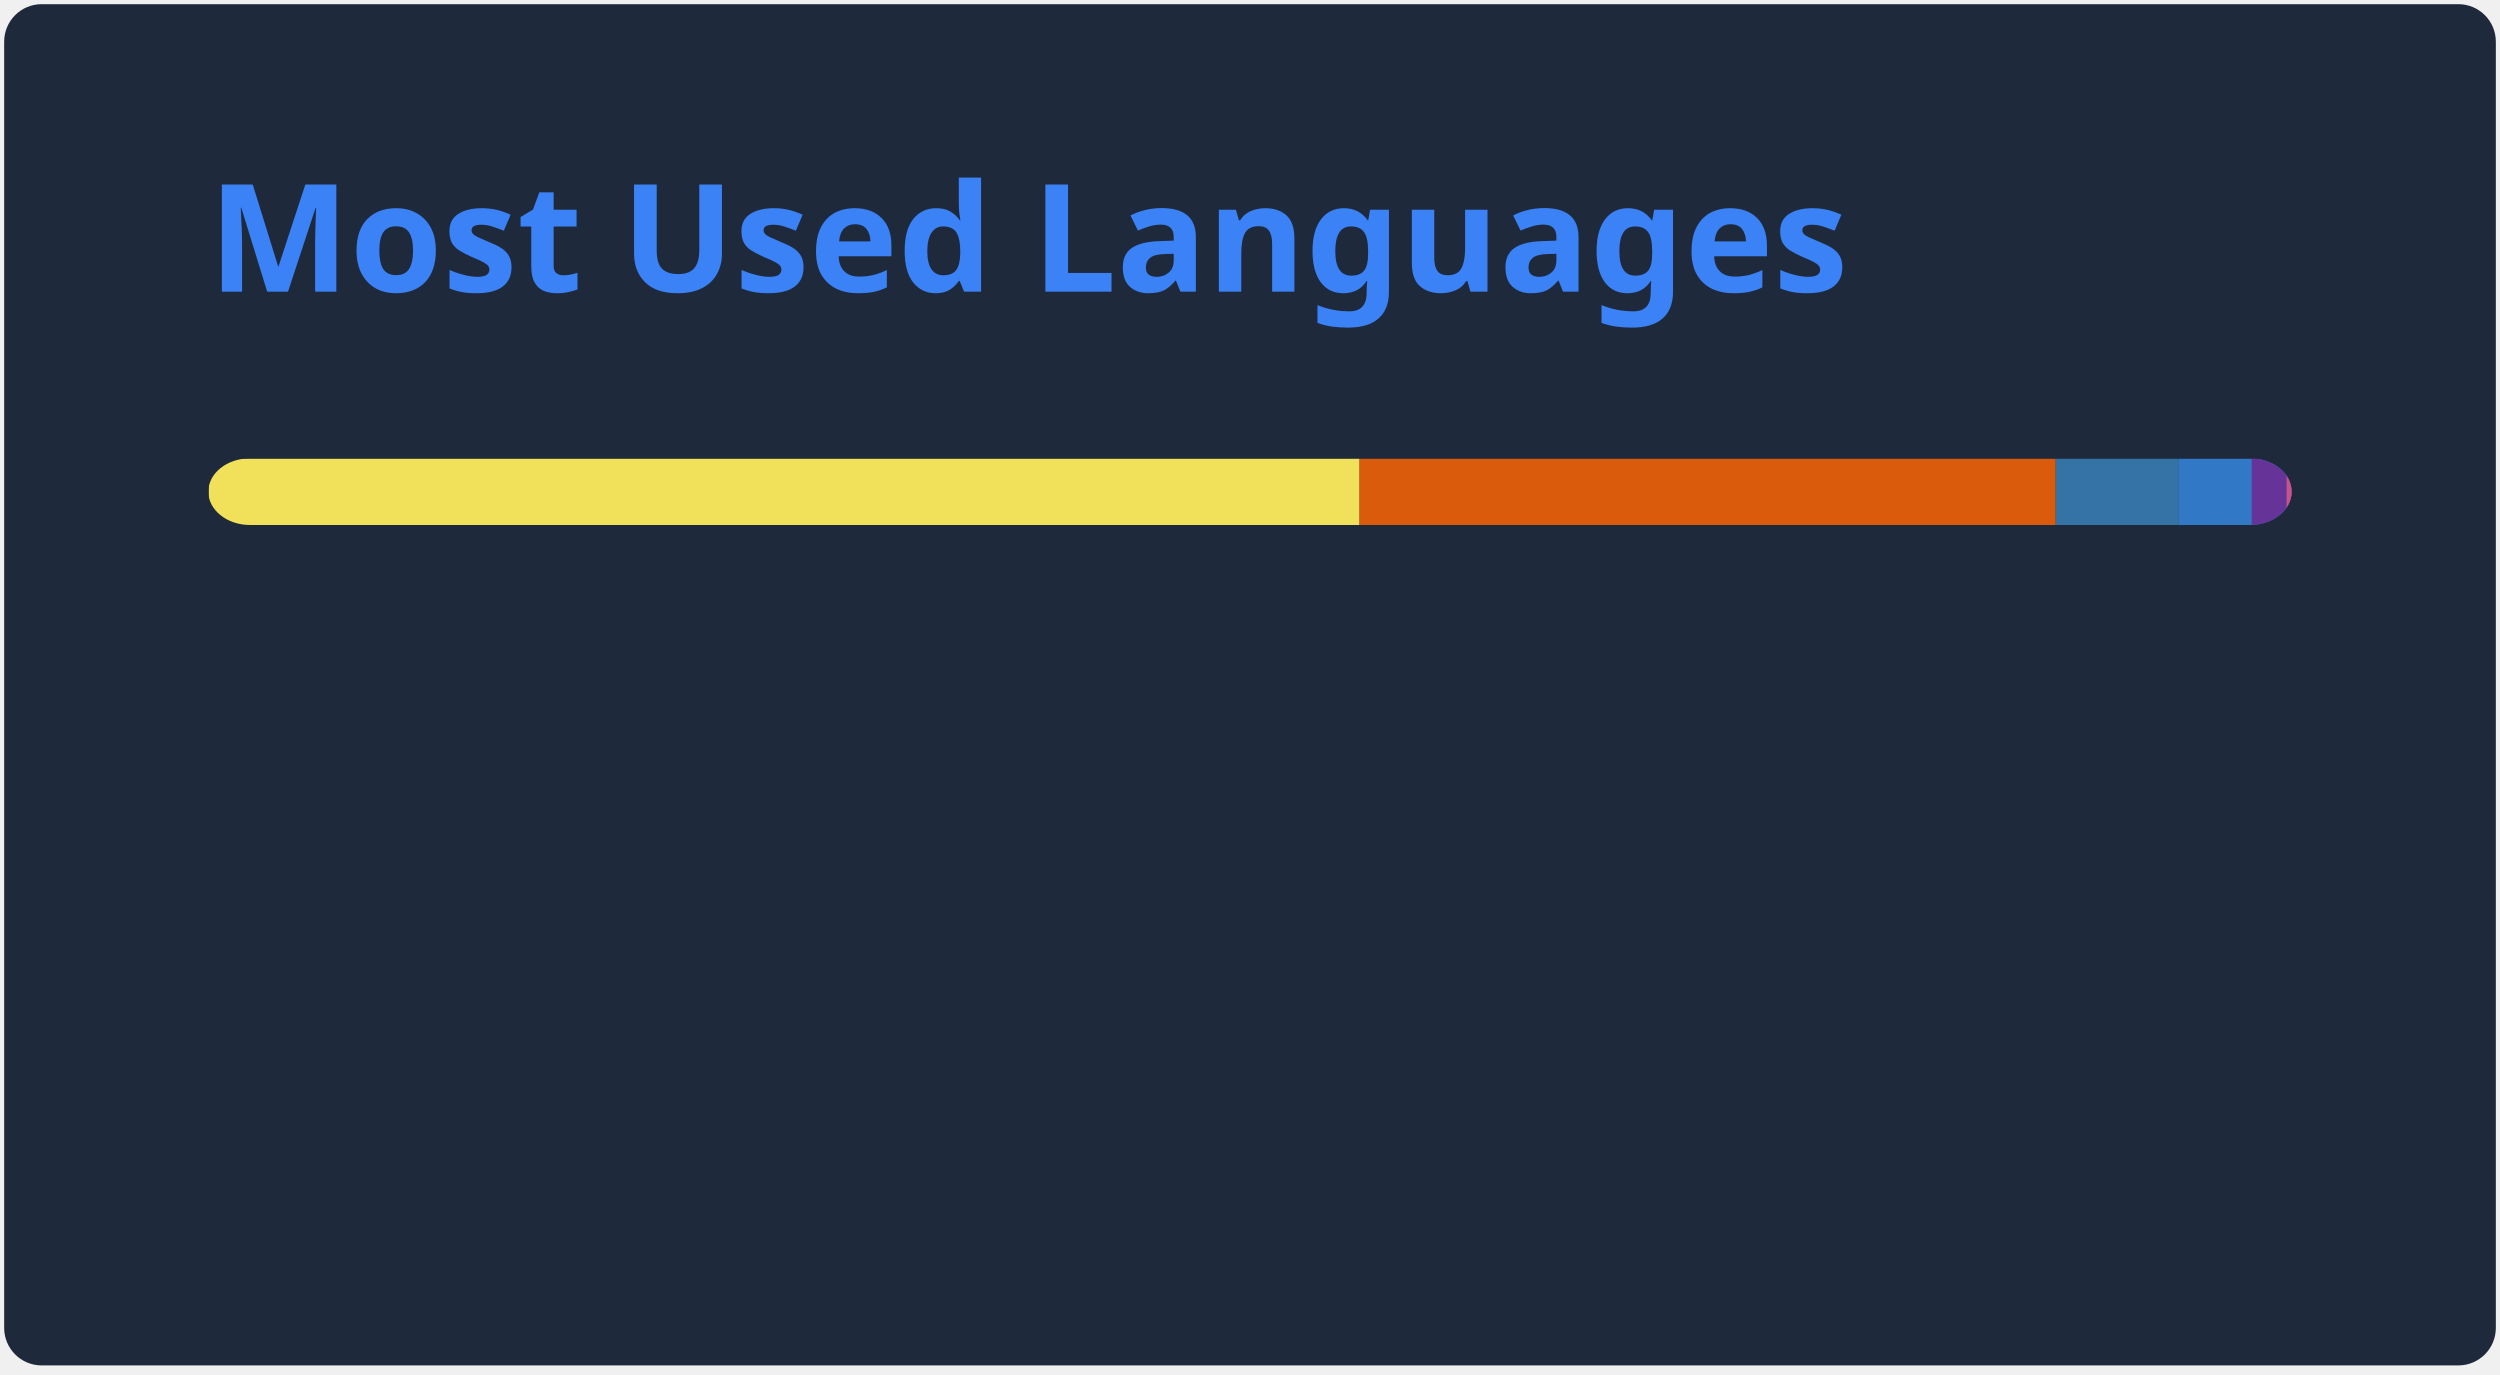
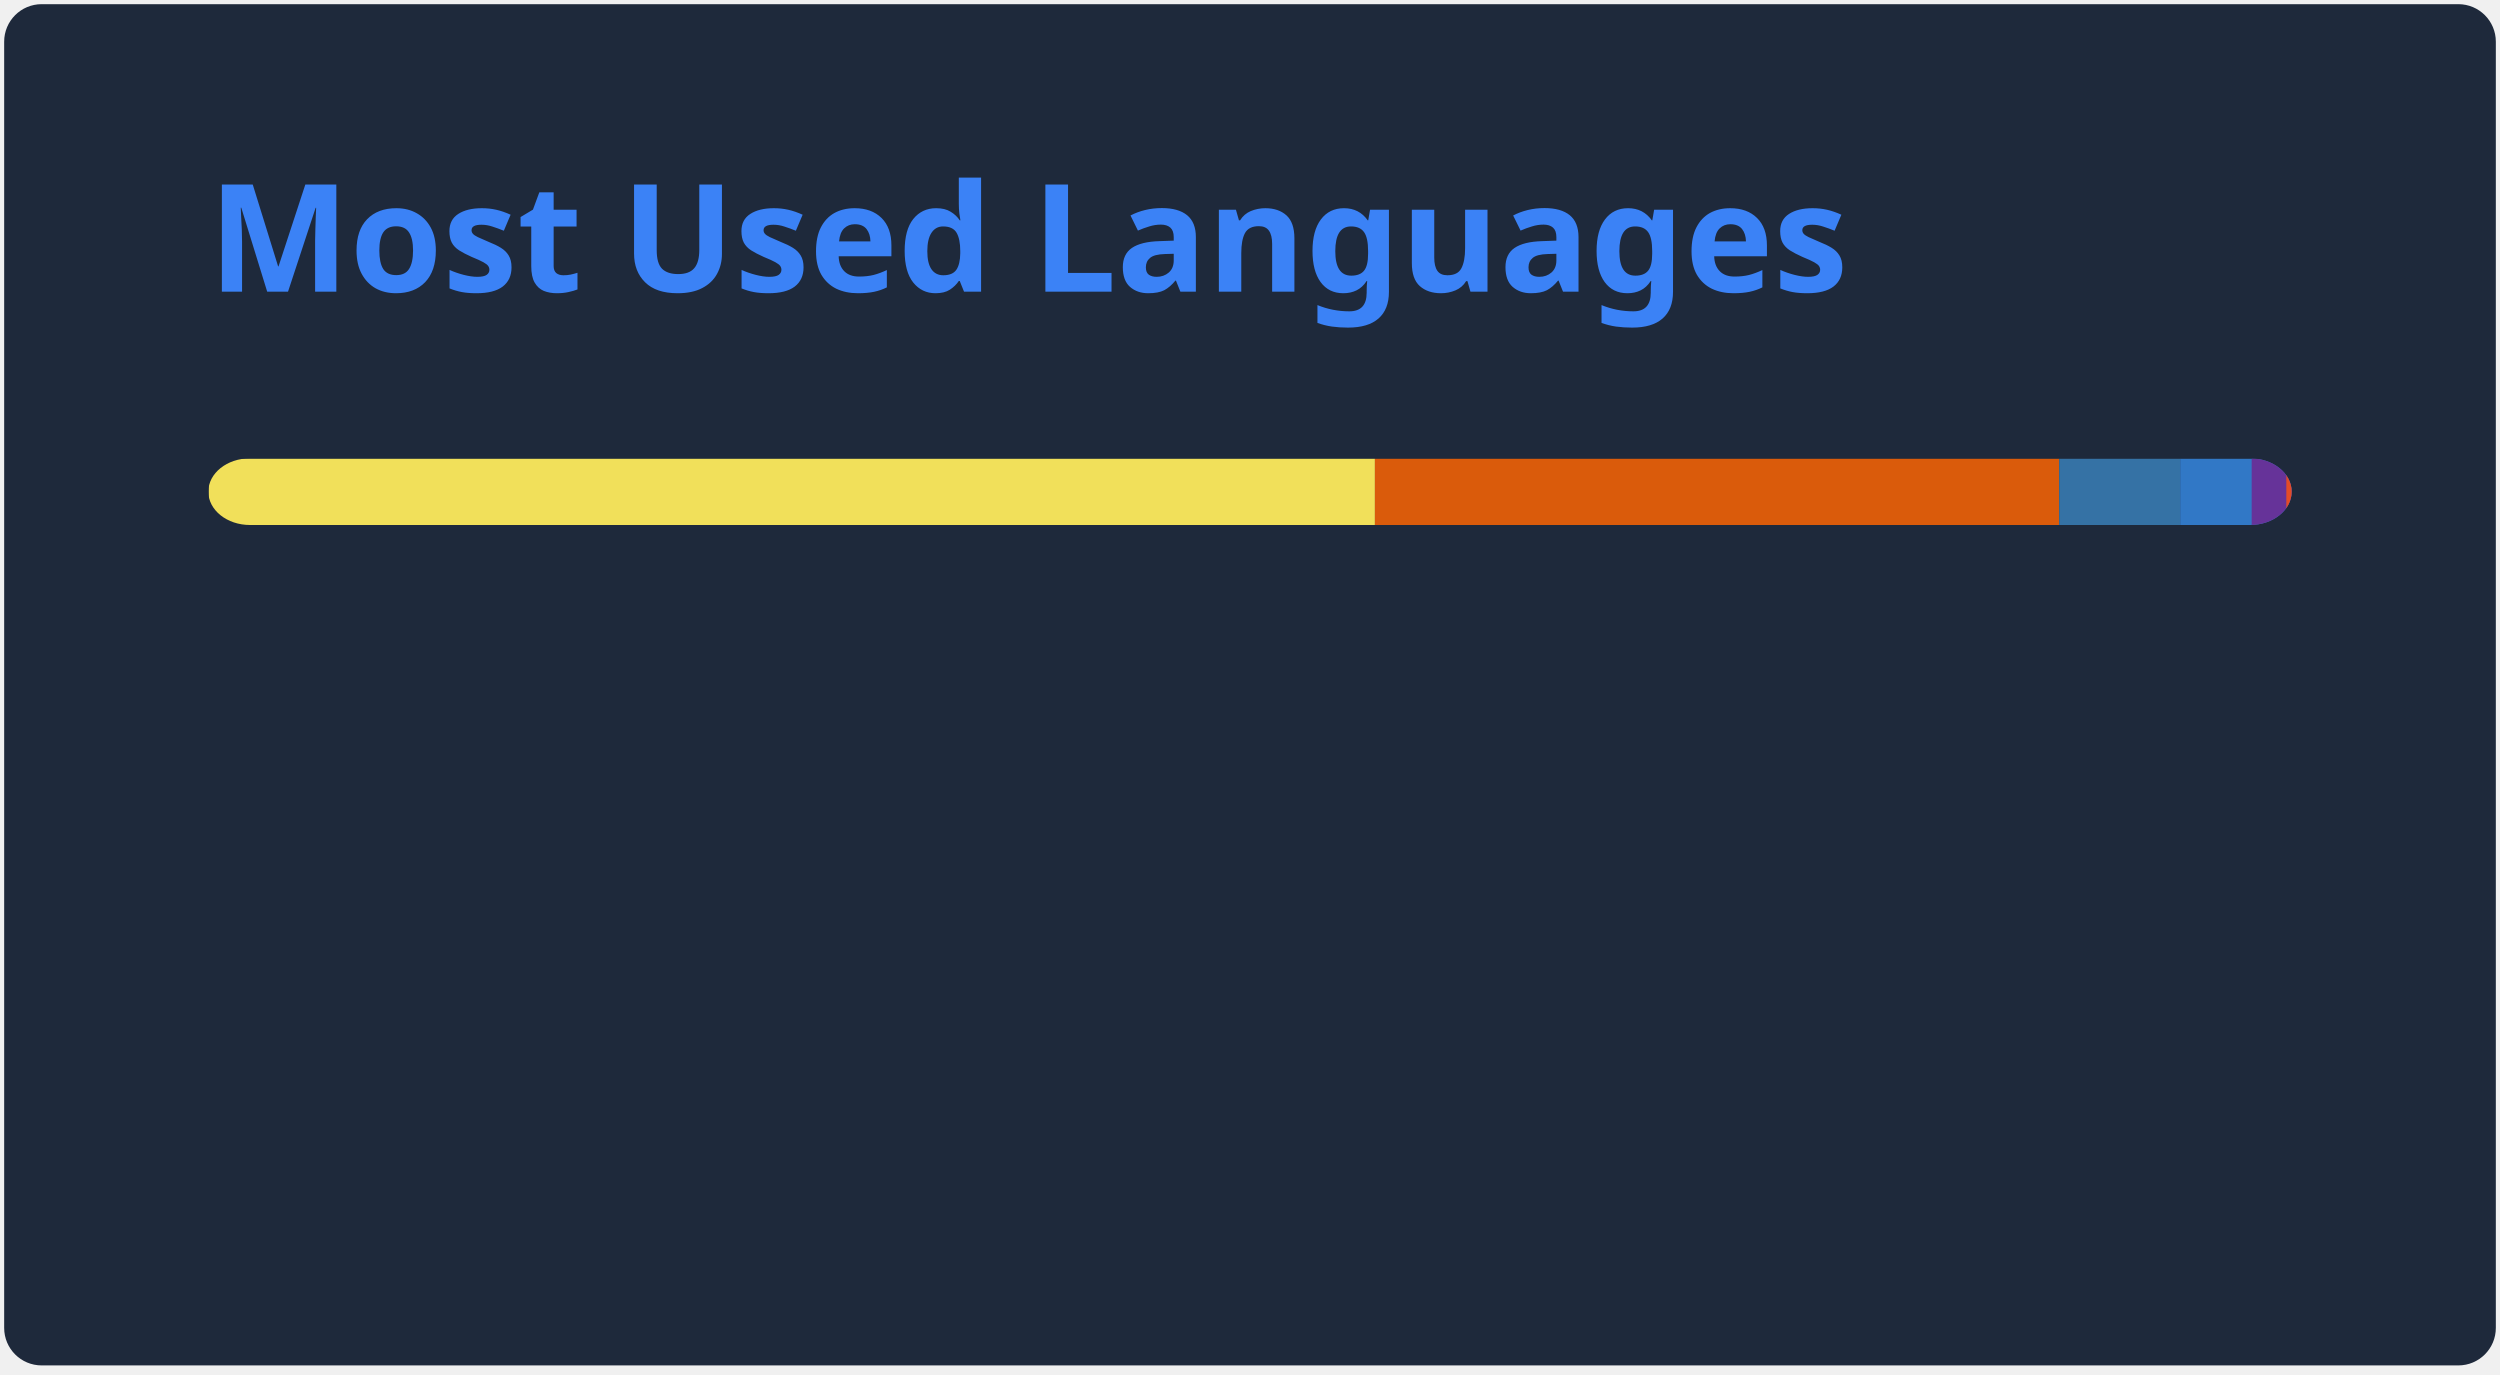
<svg xmlns="http://www.w3.org/2000/svg" width="300" height="165" viewBox="0 0 300 165" fill="none" role="img" aria-labelledby="descId">
  <style>
          .header {
            font: 600 18px 'Segoe UI', Ubuntu, Sans-Serif;
            fill: #3b82f6;
            animation: fadeInAnimation 0.8s ease-in-out forwards;
          }
          @supports(-moz-appearance: auto) {
            /* Selector detects Firefox */
            .header { font-size: 15.5px; }
          }
          
    @keyframes slideInAnimation {
      from {
        width: 0;
      }
      to {
        width: calc(100%-100px);
      }
    }
    @keyframes growWidthAnimation {
      from {
        width: 0;
      }
      to {
        width: 100%;
      }
    }
    .stat {
      font: 600 14px 'Segoe UI', Ubuntu, "Helvetica Neue", Sans-Serif; fill: #cbd5e1;
    }
    @supports(-moz-appearance: auto) {
      /* Selector detects Firefox */
      .stat { font-size:12px; }
    }
    .bold { font-weight: 700 }
    .lang-name {
      font: 400 11px "Segoe UI", Ubuntu, Sans-Serif;
      fill: #cbd5e1;
    }
    .stagger {
      opacity: 0;
      animation: fadeInAnimation 0.3s ease-in-out forwards;
    }
    #rect-mask rect{
      animation: slideInAnimation 1s ease-in-out forwards;
    }
    .lang-progress{
      animation: growWidthAnimation 0.6s ease-in-out forwards;
    }
    

          
      /* Animations */
      @keyframes scaleInAnimation {
        from {
          transform: translate(-5px, 5px) scale(0);
        }
        to {
          transform: translate(-5px, 5px) scale(1);
        }
      }
      @keyframes fadeInAnimation {
        from {
          opacity: 0;
        }
        to {
          opacity: 1;
        }
      }
    
          
        </style>
  <rect data-testid="card-bg" x="0.5" y="0.5" rx="4.5" height="99%" stroke="#e4e2e2" width="299" fill="#1e293b" stroke-opacity="0" />
  <g data-testid="card-title" transform="translate(25, 35)">
    <g transform="translate(0, 0)">
      <text x="0" y="0" class="header" data-testid="header">Most Used Languages</text>
    </g>
  </g>
  <g data-testid="main-card-body" transform="translate(0, 55)">
    <svg data-testid="lang-items" x="25">
      <mask id="rect-mask">
        <rect x="0" y="0" width="250" height="8" fill="white" rx="5" />
      </mask>
-       <rect mask="url(#rect-mask)" data-testid="lang-progress" x="0" y="0" width="138.15" height="8" fill="#f1e05a" />
-       <rect mask="url(#rect-mask)" data-testid="lang-progress" x="138.15" y="0" width="83.54" height="8" fill="#DA5B0B" />
-       <rect mask="url(#rect-mask)" data-testid="lang-progress" x="221.69" y="0" width="14.78" height="8" fill="#3572A5" />
-       <rect mask="url(#rect-mask)" data-testid="lang-progress" x="236.47" y="0" width="18.73" height="8" fill="#3178c6" />
-       <rect mask="url(#rect-mask)" data-testid="lang-progress" x="245.2" y="0" width="14.19" height="8" fill="#663399" />
-       <rect mask="url(#rect-mask)" data-testid="lang-progress" x="249.39" y="0" width="10.62" height="8" fill="#c6538c" />
+       <rect mask="url(#rect-mask)" data-testid="lang-progress" x="0" y="0" width="139.99" height="8" fill="#f1e05a" />
+       <rect mask="url(#rect-mask)" data-testid="lang-progress" x="139.99" y="0" width="82.11" height="8" fill="#DA5B0B" />
+       <rect mask="url(#rect-mask)" data-testid="lang-progress" x="222.1" y="0" width="14.52" height="8" fill="#3572A5" />
+       <rect mask="url(#rect-mask)" data-testid="lang-progress" x="236.62" y="0" width="18.58" height="8" fill="#3178c6" />
+       <rect mask="url(#rect-mask)" data-testid="lang-progress" x="245.2" y="0" width="14.16" height="8" fill="#663399" />
+       <rect mask="url(#rect-mask)" data-testid="lang-progress" x="249.36" y="0" width="10.64" height="8" fill="#e34c26" />
      <g transform="translate(0, 25)">
        <g transform="translate(0, 0)">
          <g transform="translate(0, 0)">
            <g class="stagger" style="animation-delay: 450ms">
              <circle cx="5" cy="6" r="5" fill="#f1e05a" />
              <text data-testid="lang-name" x="15" y="10" class="lang-name">
-         JavaScript 55.26%
+         JavaScript 56.00%
      </text>
            </g>
          </g>
          <g transform="translate(0, 25)">
            <g class="stagger" style="animation-delay: 600ms">
              <circle cx="5" cy="6" r="5" fill="#DA5B0B" />
              <text data-testid="lang-name" x="15" y="10" class="lang-name">
-         Jupyter Notebook 33.41%
+         Jupyter Notebook 32.84%
      </text>
            </g>
          </g>
          <g transform="translate(0, 50)">
            <g class="stagger" style="animation-delay: 750ms">
              <circle cx="5" cy="6" r="5" fill="#3572A5" />
              <text data-testid="lang-name" x="15" y="10" class="lang-name">
-         Python 5.91%
+         Python 5.81%
      </text>
            </g>
          </g>
        </g>
        <g transform="translate(150, 0)">
          <g transform="translate(0, 0)">
            <g class="stagger" style="animation-delay: 450ms">
              <circle cx="5" cy="6" r="5" fill="#3178c6" />
              <text data-testid="lang-name" x="15" y="10" class="lang-name">
-         TypeScript 3.49%
+         TypeScript 3.43%
      </text>
            </g>
          </g>
          <g transform="translate(0, 25)">
            <g class="stagger" style="animation-delay: 600ms">
              <circle cx="5" cy="6" r="5" fill="#663399" />
              <text data-testid="lang-name" x="15" y="10" class="lang-name">
-         CSS 1.68%
+         CSS 1.66%
      </text>
            </g>
          </g>
          <g transform="translate(0, 50)">
            <g class="stagger" style="animation-delay: 750ms">
-               <circle cx="5" cy="6" r="5" fill="#c6538c" />
+               <circle cx="5" cy="6" r="5" fill="#e34c26" />
              <text data-testid="lang-name" x="15" y="10" class="lang-name">
-         SCSS 0.25%
+         HTML 0.26%
      </text>
            </g>
          </g>
        </g>
      </g>
    </svg>
  </g>
</svg>
